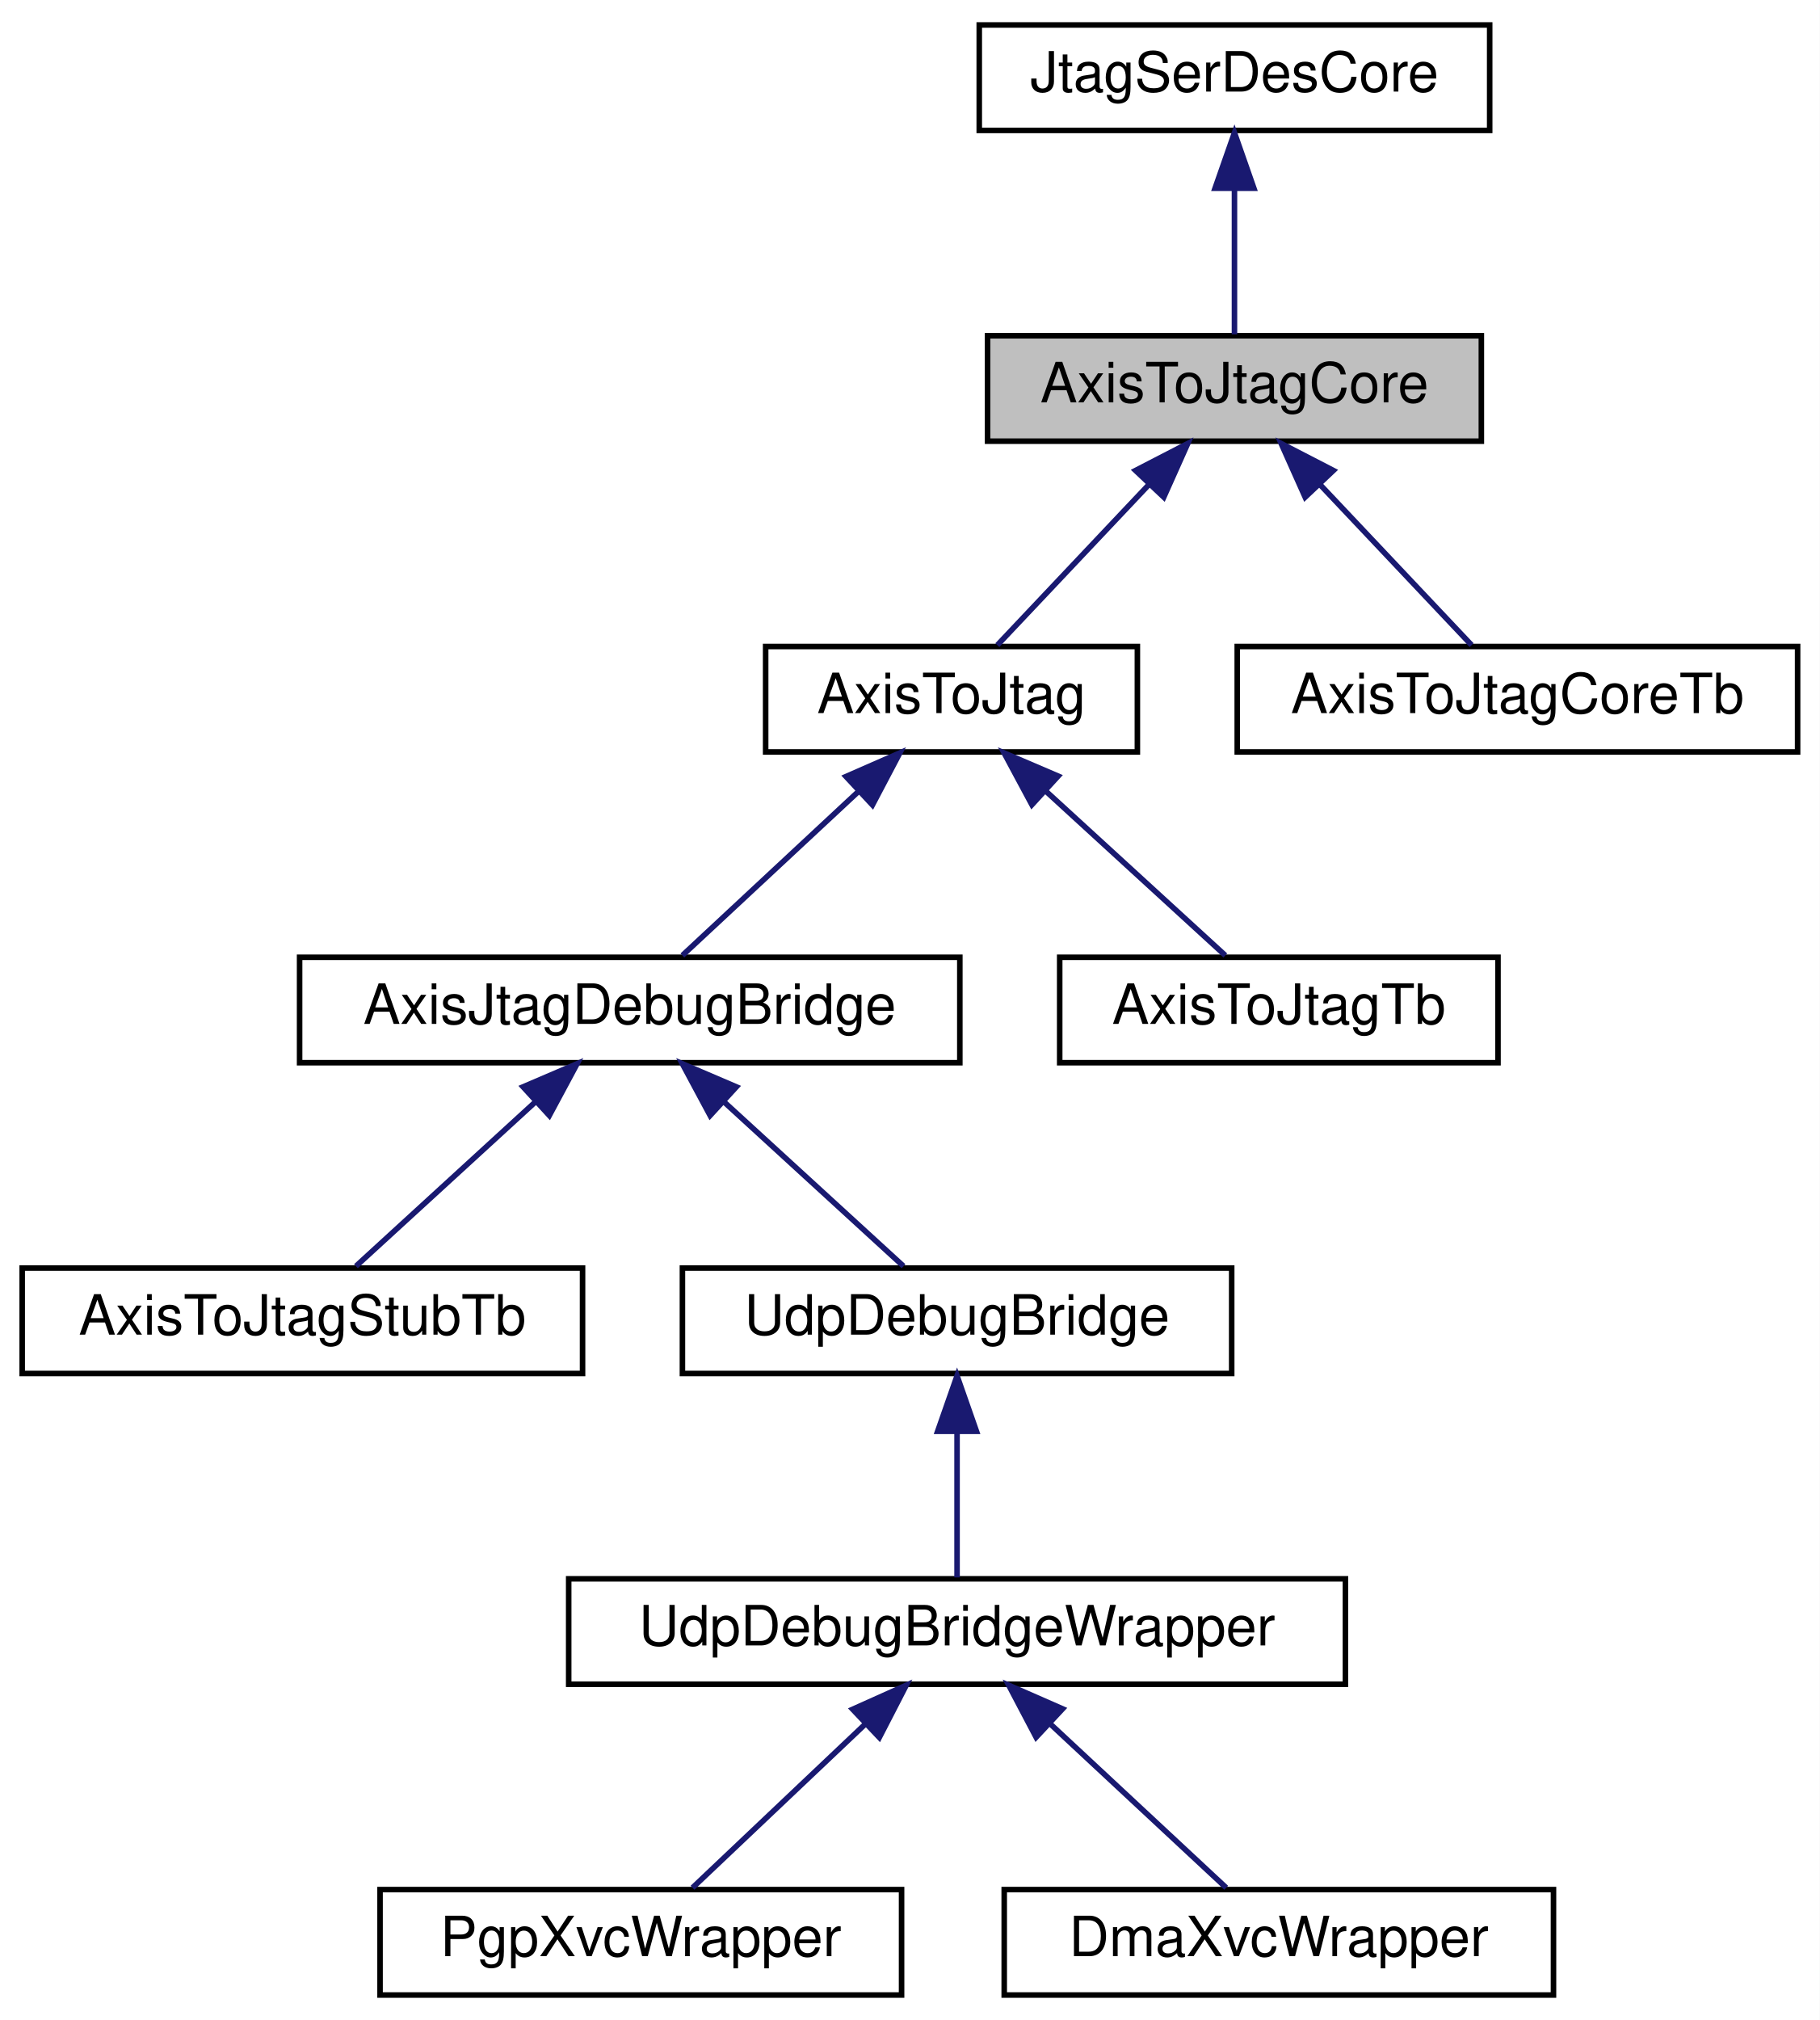
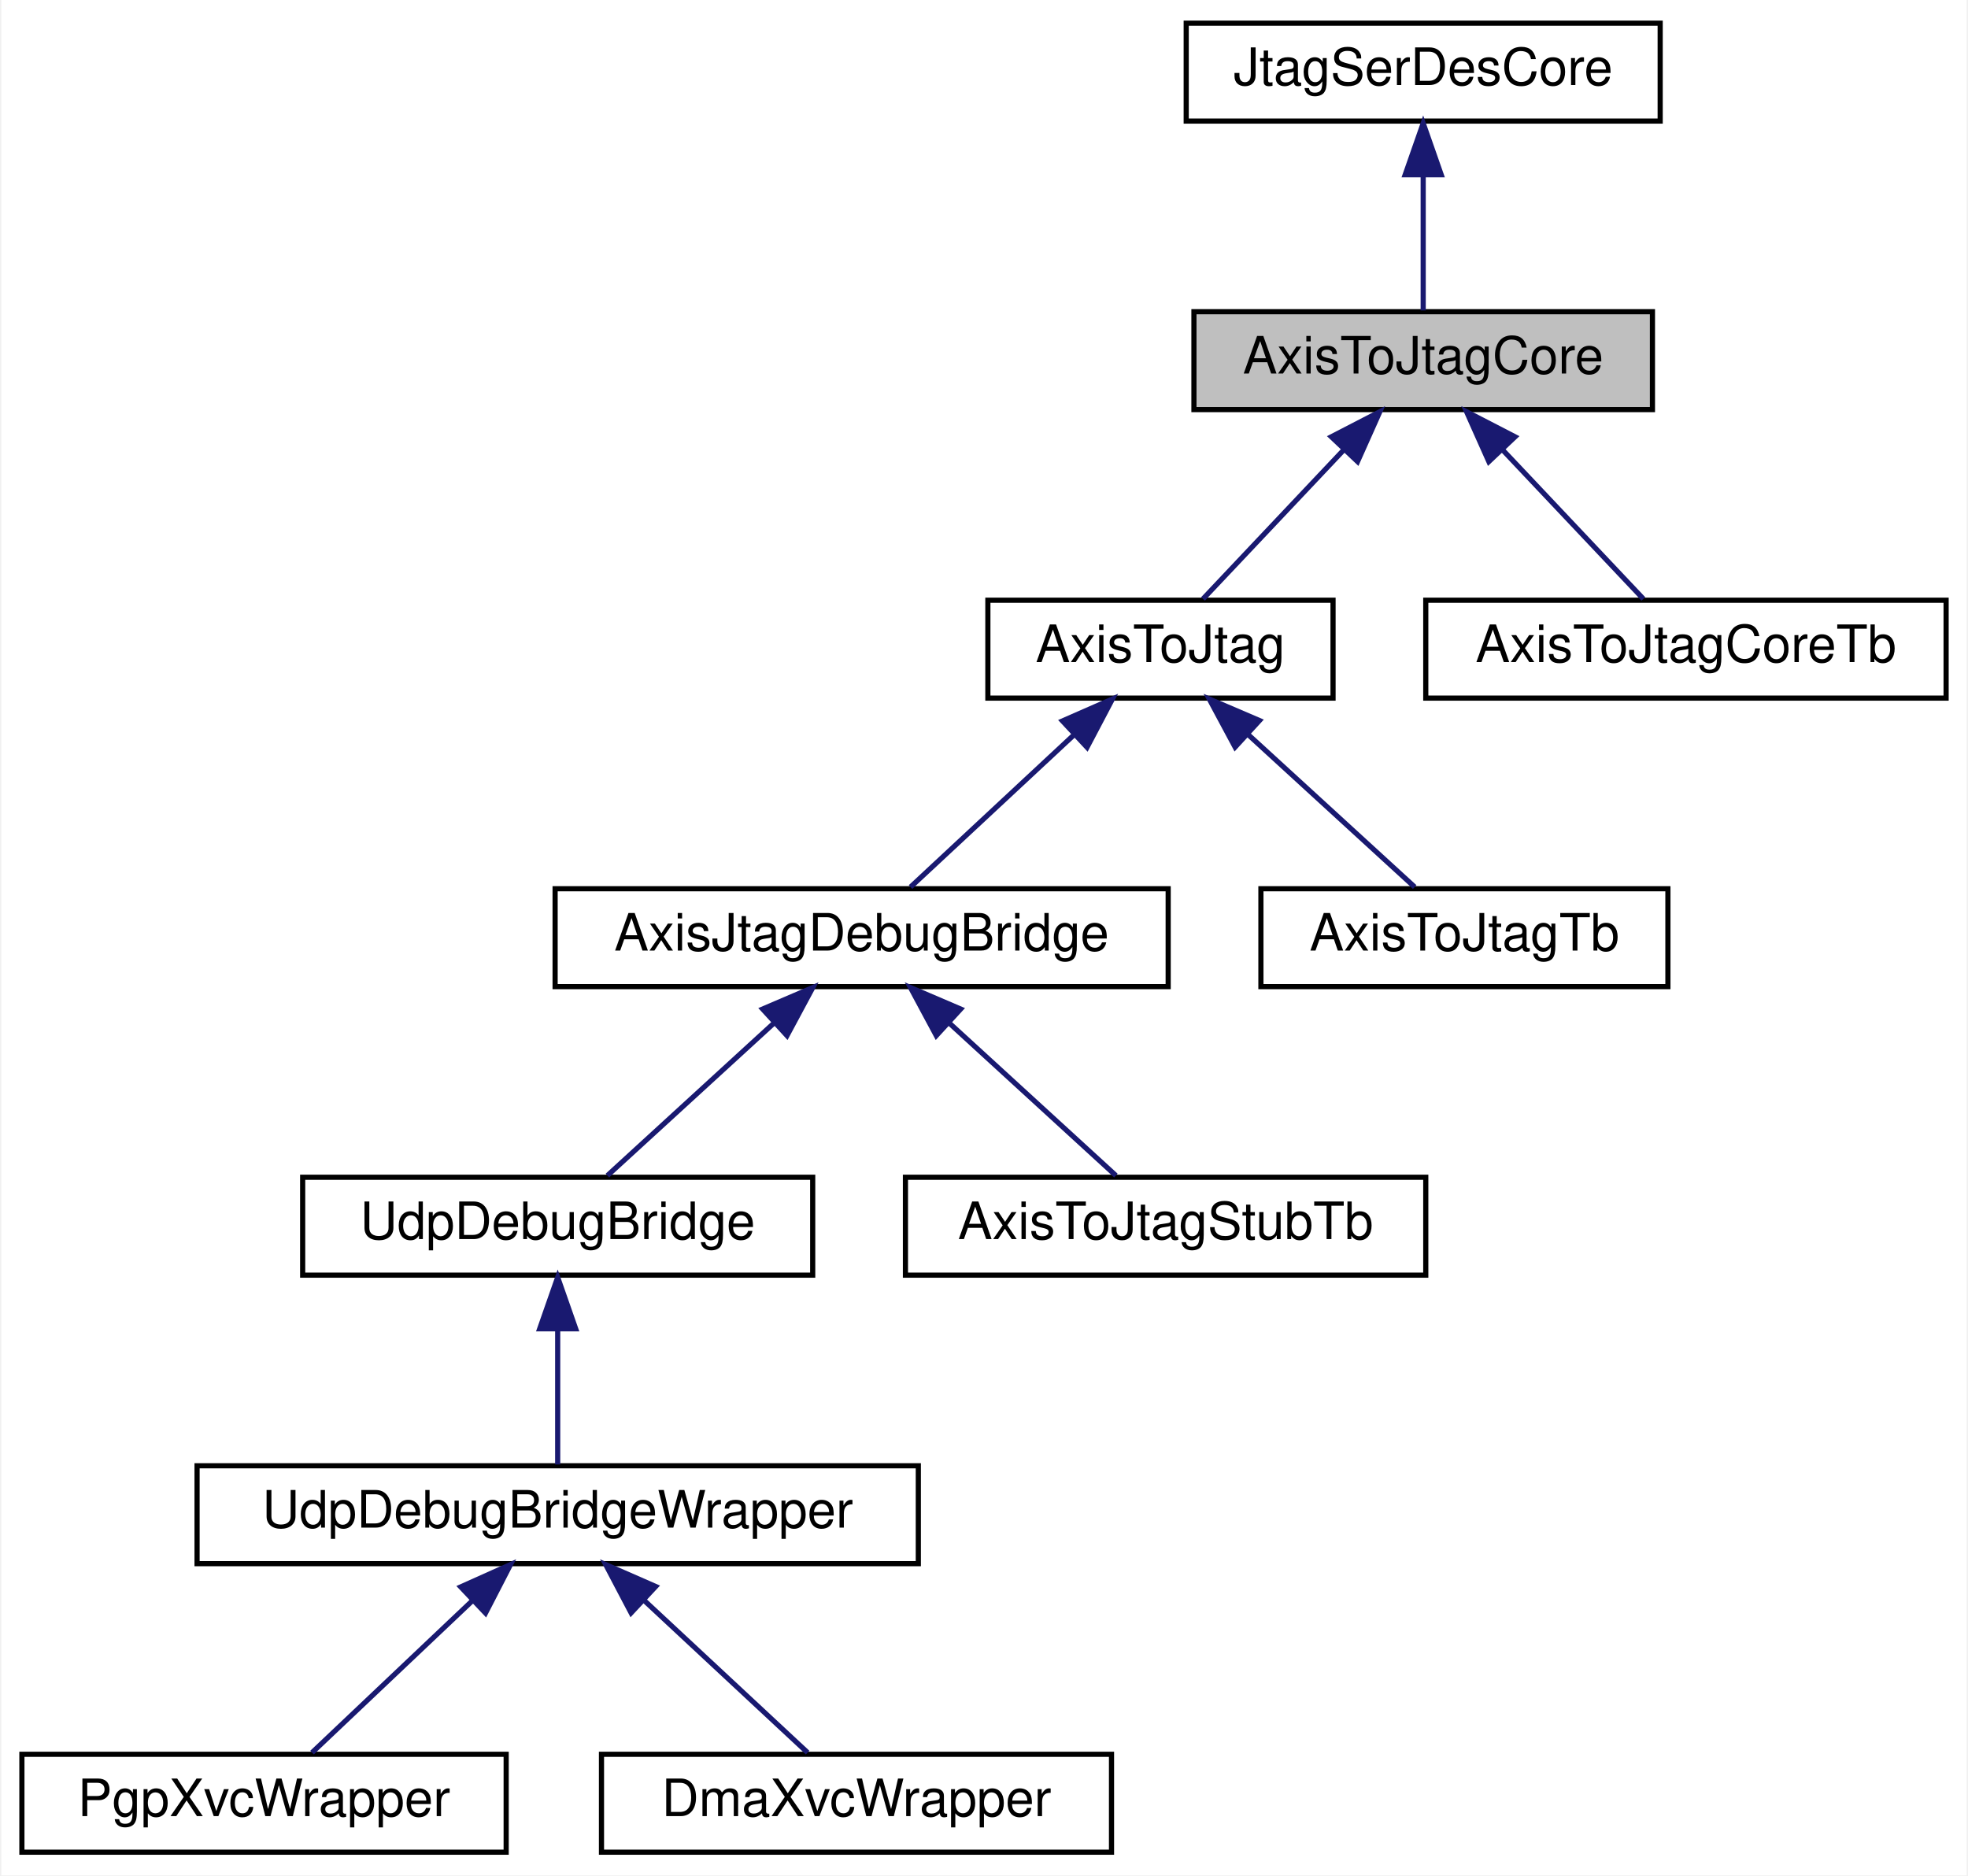
- <svg xmlns="http://www.w3.org/2000/svg" xmlns:xlink="http://www.w3.org/1999/xlink" width="328pt" height="364pt" viewBox="0.00 0.00 328.00 364.00">
+ <svg xmlns="http://www.w3.org/2000/svg" xmlns:xlink="http://www.w3.org/1999/xlink" width="382pt" height="364pt" viewBox="0.00 0.00 381.50 364.00">
  <g id="graph0" class="graph" transform="scale(1 1) rotate(0) translate(4 360)">
-     <polygon fill="white" stroke="transparent" points="-4,4 -4,-360 324,-360 324,4 -4,4" />
+     <polygon fill="white" stroke="transparent" points="-4,4 -4,-360 377.5,-360 377.5,4 -4,4" />
    <g id="node1" class="node">
      <g id="a_node1">
        <a xlink:title=" ">
-           <polygon fill="#bfbfbf" stroke="black" points="174,-280.5 174,-299.5 263,-299.5 263,-280.5 174,-280.5" />
-           <text text-anchor="middle" x="218.5" y="-287.5" font-family="Helvetica,sans-Serif" font-size="10.00">AxisToJtagCore</text>
+           <polygon fill="#bfbfbf" stroke="black" points="227.5,-280.5 227.5,-299.5 316.5,-299.5 316.5,-280.5 227.5,-280.5" />
+           <text text-anchor="middle" x="272" y="-287.5" font-family="Helvetica,sans-Serif" font-size="10.00">AxisToJtagCore</text>
        </a>
      </g>
    </g>
    <g id="node3" class="node">
      <g id="a_node3">
        <a xlink:href="classAxisToJtag.html" target="_top" xlink:title=" ">
-           <polygon fill="white" stroke="black" points="134,-224.5 134,-243.5 201,-243.5 201,-224.5 134,-224.5" />
-           <text text-anchor="middle" x="167.5" y="-231.5" font-family="Helvetica,sans-Serif" font-size="10.00">AxisToJtag</text>
+           <polygon fill="white" stroke="black" points="187.5,-224.5 187.5,-243.5 254.5,-243.5 254.5,-224.5 187.5,-224.5" />
+           <text text-anchor="middle" x="221" y="-231.5" font-family="Helvetica,sans-Serif" font-size="10.00">AxisToJtag</text>
        </a>
      </g>
    </g>
    <g id="edge2" class="edge">
-       <path fill="none" stroke="midnightblue" d="M203.12,-272.72C194.13,-263.2 183.14,-251.56 175.76,-243.75" />
-       <polygon fill="midnightblue" stroke="midnightblue" points="200.67,-275.22 210.08,-280.08 205.76,-270.41 200.67,-275.22" />
+       <path fill="none" stroke="midnightblue" d="M256.62,-272.72C247.63,-263.2 236.64,-251.56 229.26,-243.75" />
+       <polygon fill="midnightblue" stroke="midnightblue" points="254.17,-275.22 263.58,-280.08 259.26,-270.41 254.17,-275.22" />
    </g>
    <g id="node11" class="node">
      <g id="a_node11">
        <a xlink:href="classAxisToJtagCoreTb.html" target="_top" xlink:title=" ">
-           <polygon fill="white" stroke="black" points="219,-224.5 219,-243.5 320,-243.5 320,-224.5 219,-224.5" />
-           <text text-anchor="middle" x="269.5" y="-231.5" font-family="Helvetica,sans-Serif" font-size="10.00">AxisToJtagCoreTb</text>
+           <polygon fill="white" stroke="black" points="272.5,-224.5 272.5,-243.5 373.5,-243.5 373.5,-224.5 272.5,-224.5" />
+           <text text-anchor="middle" x="323" y="-231.5" font-family="Helvetica,sans-Serif" font-size="10.00">AxisToJtagCoreTb</text>
        </a>
      </g>
    </g>
    <g id="edge10" class="edge">
-       <path fill="none" stroke="midnightblue" d="M233.88,-272.72C242.87,-263.2 253.86,-251.56 261.24,-243.75" />
-       <polygon fill="midnightblue" stroke="midnightblue" points="231.24,-270.41 226.92,-280.08 236.33,-275.22 231.24,-270.41" />
+       <path fill="none" stroke="midnightblue" d="M287.38,-272.72C296.37,-263.2 307.36,-251.56 314.74,-243.75" />
+       <polygon fill="midnightblue" stroke="midnightblue" points="284.74,-270.41 280.42,-280.08 289.83,-275.22 284.74,-270.41" />
    </g>
    <g id="node2" class="node">
      <g id="a_node2">
        <a xlink:href="classJtagSerDesCore.html" target="_top" xlink:title=" ">
-           <polygon fill="white" stroke="black" points="172.5,-336.5 172.5,-355.5 264.5,-355.5 264.5,-336.5 172.5,-336.5" />
-           <text text-anchor="middle" x="218.5" y="-343.5" font-family="Helvetica,sans-Serif" font-size="10.00">JtagSerDesCore</text>
+           <polygon fill="white" stroke="black" points="226,-336.5 226,-355.5 318,-355.5 318,-336.5 226,-336.5" />
+           <text text-anchor="middle" x="272" y="-343.5" font-family="Helvetica,sans-Serif" font-size="10.00">JtagSerDesCore</text>
        </a>
      </g>
    </g>
    <g id="edge1" class="edge">
-       <path fill="none" stroke="midnightblue" d="M218.5,-325.8C218.5,-316.91 218.5,-306.78 218.5,-299.75" />
-       <polygon fill="midnightblue" stroke="midnightblue" points="215,-326.08 218.5,-336.08 222,-326.08 215,-326.08" />
+       <path fill="none" stroke="midnightblue" d="M272,-325.8C272,-316.91 272,-306.78 272,-299.75" />
+       <polygon fill="midnightblue" stroke="midnightblue" points="268.5,-326.08 272,-336.08 275.5,-326.08 268.5,-326.08" />
    </g>
    <g id="node4" class="node">
      <g id="a_node4">
        <a xlink:href="classAxisJtagDebugBridge.html" target="_top" xlink:title=" ">
-           <polygon fill="white" stroke="black" points="50,-168.5 50,-187.5 169,-187.5 169,-168.5 50,-168.5" />
-           <text text-anchor="middle" x="109.5" y="-175.5" font-family="Helvetica,sans-Serif" font-size="10.00">AxisJtagDebugBridge</text>
+           <polygon fill="white" stroke="black" points="103.5,-168.5 103.5,-187.5 222.5,-187.5 222.5,-168.5 103.5,-168.5" />
+           <text text-anchor="middle" x="163" y="-175.5" font-family="Helvetica,sans-Serif" font-size="10.00">AxisJtagDebugBridge</text>
        </a>
      </g>
    </g>
    <g id="edge3" class="edge">
-       <path fill="none" stroke="midnightblue" d="M150.59,-217.25C140.3,-207.67 127.53,-195.79 118.99,-187.83" />
-       <polygon fill="midnightblue" stroke="midnightblue" points="148.48,-220.07 158.18,-224.32 153.25,-214.95 148.48,-220.07" />
+       <path fill="none" stroke="midnightblue" d="M204.09,-217.25C193.8,-207.67 181.03,-195.79 172.49,-187.83" />
+       <polygon fill="midnightblue" stroke="midnightblue" points="201.98,-220.07 211.68,-224.32 206.75,-214.95 201.98,-220.07" />
    </g>
    <g id="node10" class="node">
      <g id="a_node10">
        <a xlink:href="classAxisToJtagTb.html" target="_top" xlink:title=" ">
-           <polygon fill="white" stroke="black" points="187,-168.5 187,-187.5 266,-187.5 266,-168.5 187,-168.5" />
-           <text text-anchor="middle" x="226.5" y="-175.5" font-family="Helvetica,sans-Serif" font-size="10.00">AxisToJtagTb</text>
+           <polygon fill="white" stroke="black" points="240.5,-168.5 240.5,-187.5 319.5,-187.5 319.5,-168.5 240.5,-168.5" />
+           <text text-anchor="middle" x="280" y="-175.5" font-family="Helvetica,sans-Serif" font-size="10.00">AxisToJtagTb</text>
        </a>
      </g>
    </g>
    <g id="edge9" class="edge">
-       <path fill="none" stroke="midnightblue" d="M184.39,-217.54C194.91,-207.91 208.07,-195.87 216.85,-187.83" />
-       <polygon fill="midnightblue" stroke="midnightblue" points="181.99,-214.99 176.98,-224.32 186.72,-220.15 181.99,-214.99" />
+       <path fill="none" stroke="midnightblue" d="M237.89,-217.54C248.41,-207.91 261.57,-195.87 270.35,-187.83" />
+       <polygon fill="midnightblue" stroke="midnightblue" points="235.49,-214.99 230.48,-224.32 240.22,-220.15 235.49,-214.99" />
    </g>
    <g id="node5" class="node">
      <g id="a_node5">
-         <a xlink:href="classAxisToJtagStubTb.html" target="_top" xlink:title=" ">
-           <polygon fill="white" stroke="black" points="0,-112.5 0,-131.5 101,-131.5 101,-112.5 0,-112.5" />
-           <text text-anchor="middle" x="50.5" y="-119.5" font-family="Helvetica,sans-Serif" font-size="10.00">AxisToJtagStubTb</text>
+         <a xlink:href="classUdpDebugBridge.html" target="_top" xlink:title=" ">
+           <polygon fill="white" stroke="black" points="54.5,-112.5 54.5,-131.5 153.5,-131.5 153.5,-112.5 54.5,-112.5" />
+           <text text-anchor="middle" x="104" y="-119.5" font-family="Helvetica,sans-Serif" font-size="10.00">UdpDebugBridge</text>
        </a>
      </g>
    </g>
    <g id="edge4" class="edge">
-       <path fill="none" stroke="midnightblue" d="M92.61,-161.54C82.09,-151.91 68.93,-139.87 60.15,-131.83" />
-       <polygon fill="midnightblue" stroke="midnightblue" points="90.28,-164.15 100.02,-168.32 95.01,-158.99 90.28,-164.15" />
+       <path fill="none" stroke="midnightblue" d="M146.11,-161.54C135.59,-151.91 122.43,-139.87 113.65,-131.83" />
+       <polygon fill="midnightblue" stroke="midnightblue" points="143.78,-164.15 153.52,-168.32 148.51,-158.99 143.78,-164.15" />
+     </g>
+     <g id="node9" class="node">
+       <g id="a_node9">
+         <a xlink:href="classAxisToJtagStubTb.html" target="_top" xlink:title=" ">
+           <polygon fill="white" stroke="black" points="171.5,-112.5 171.5,-131.5 272.5,-131.5 272.5,-112.5 171.5,-112.5" />
+           <text text-anchor="middle" x="222" y="-119.5" font-family="Helvetica,sans-Serif" font-size="10.00">AxisToJtagStubTb</text>
+         </a>
+       </g>
+     </g>
+     <g id="edge8" class="edge">
+       <path fill="none" stroke="midnightblue" d="M179.89,-161.54C190.41,-151.91 203.57,-139.87 212.35,-131.83" />
+       <polygon fill="midnightblue" stroke="midnightblue" points="177.49,-158.99 172.48,-168.32 182.22,-164.15 177.49,-158.99" />
    </g>
    <g id="node6" class="node">
      <g id="a_node6">
-         <a xlink:href="classUdpDebugBridge.html" target="_top" xlink:title=" ">
-           <polygon fill="white" stroke="black" points="119,-112.5 119,-131.5 218,-131.5 218,-112.5 119,-112.5" />
-           <text text-anchor="middle" x="168.5" y="-119.5" font-family="Helvetica,sans-Serif" font-size="10.00">UdpDebugBridge</text>
+         <a xlink:href="classUdpDebugBridgeWrapper.html" target="_top" xlink:title=" ">
+           <polygon fill="white" stroke="black" points="34,-56.5 34,-75.5 174,-75.5 174,-56.5 34,-56.5" />
+           <text text-anchor="middle" x="104" y="-63.5" font-family="Helvetica,sans-Serif" font-size="10.00">UdpDebugBridgeWrapper</text>
        </a>
      </g>
    </g>
    <g id="edge5" class="edge">
-       <path fill="none" stroke="midnightblue" d="M126.39,-161.54C136.91,-151.91 150.07,-139.87 158.85,-131.83" />
-       <polygon fill="midnightblue" stroke="midnightblue" points="123.99,-158.99 118.98,-168.32 128.72,-164.15 123.99,-158.99" />
+       <path fill="none" stroke="midnightblue" d="M104,-101.8C104,-92.91 104,-82.78 104,-75.75" />
+       <polygon fill="midnightblue" stroke="midnightblue" points="100.5,-102.08 104,-112.08 107.5,-102.08 100.5,-102.08" />
    </g>
    <g id="node7" class="node">
      <g id="a_node7">
-         <a xlink:href="classUdpDebugBridgeWrapper.html" target="_top" xlink:title=" ">
-           <polygon fill="white" stroke="black" points="98.5,-56.5 98.5,-75.5 238.5,-75.5 238.5,-56.5 98.5,-56.5" />
-           <text text-anchor="middle" x="168.5" y="-63.5" font-family="Helvetica,sans-Serif" font-size="10.00">UdpDebugBridgeWrapper</text>
+         <a xlink:href="classPgpXvcWrapper.html" target="_top" xlink:title=" ">
+           <polygon fill="white" stroke="black" points="0,-0.5 0,-19.5 94,-19.5 94,-0.5 0,-0.5" />
+           <text text-anchor="middle" x="47" y="-7.5" font-family="Helvetica,sans-Serif" font-size="10.00">PgpXvcWrapper</text>
        </a>
      </g>
    </g>
    <g id="edge6" class="edge">
-       <path fill="none" stroke="midnightblue" d="M168.5,-101.8C168.5,-92.91 168.5,-82.78 168.5,-75.75" />
-       <polygon fill="midnightblue" stroke="midnightblue" points="165,-102.08 168.5,-112.08 172,-102.08 165,-102.08" />
+       <path fill="none" stroke="midnightblue" d="M87.38,-49.25C77.27,-39.67 64.72,-27.79 56.32,-19.83" />
+       <polygon fill="midnightblue" stroke="midnightblue" points="85.18,-51.99 94.84,-56.32 89.99,-46.91 85.18,-51.99" />
    </g>
    <g id="node8" class="node">
      <g id="a_node8">
-         <a xlink:href="classPgpXvcWrapper.html" target="_top" xlink:title=" ">
-           <polygon fill="white" stroke="black" points="64.5,-0.5 64.5,-19.5 158.5,-19.5 158.5,-0.5 64.5,-0.5" />
-           <text text-anchor="middle" x="111.5" y="-7.5" font-family="Helvetica,sans-Serif" font-size="10.00">PgpXvcWrapper</text>
+         <a xlink:href="classDmaXvcWrapper.html" target="_top" xlink:title=" ">
+           <polygon fill="white" stroke="black" points="112.5,-0.5 112.5,-19.5 211.5,-19.5 211.5,-0.5 112.5,-0.5" />
+           <text text-anchor="middle" x="162" y="-7.5" font-family="Helvetica,sans-Serif" font-size="10.00">DmaXvcWrapper</text>
        </a>
      </g>
    </g>
    <g id="edge7" class="edge">
-       <path fill="none" stroke="midnightblue" d="M151.88,-49.25C141.77,-39.67 129.22,-27.79 120.82,-19.83" />
-       <polygon fill="midnightblue" stroke="midnightblue" points="149.68,-51.99 159.34,-56.32 154.49,-46.91 149.68,-51.99" />
-     </g>
-     <g id="node9" class="node">
-       <g id="a_node9">
-         <a xlink:href="classDmaXvcWrapper.html" target="_top" xlink:title=" ">
-           <polygon fill="white" stroke="black" points="177,-0.5 177,-19.5 276,-19.5 276,-0.5 177,-0.5" />
-           <text text-anchor="middle" x="226.5" y="-7.5" font-family="Helvetica,sans-Serif" font-size="10.00">DmaXvcWrapper</text>
-         </a>
-       </g>
-     </g>
-     <g id="edge8" class="edge">
-       <path fill="none" stroke="midnightblue" d="M185.41,-49.25C195.7,-39.67 208.47,-27.79 217.01,-19.83" />
-       <polygon fill="midnightblue" stroke="midnightblue" points="182.75,-46.95 177.82,-56.32 187.52,-52.07 182.75,-46.95" />
+       <path fill="none" stroke="midnightblue" d="M120.91,-49.25C131.2,-39.67 143.97,-27.79 152.51,-19.83" />
+       <polygon fill="midnightblue" stroke="midnightblue" points="118.25,-46.95 113.32,-56.32 123.02,-52.07 118.25,-46.95" />
    </g>
  </g>
</svg>
